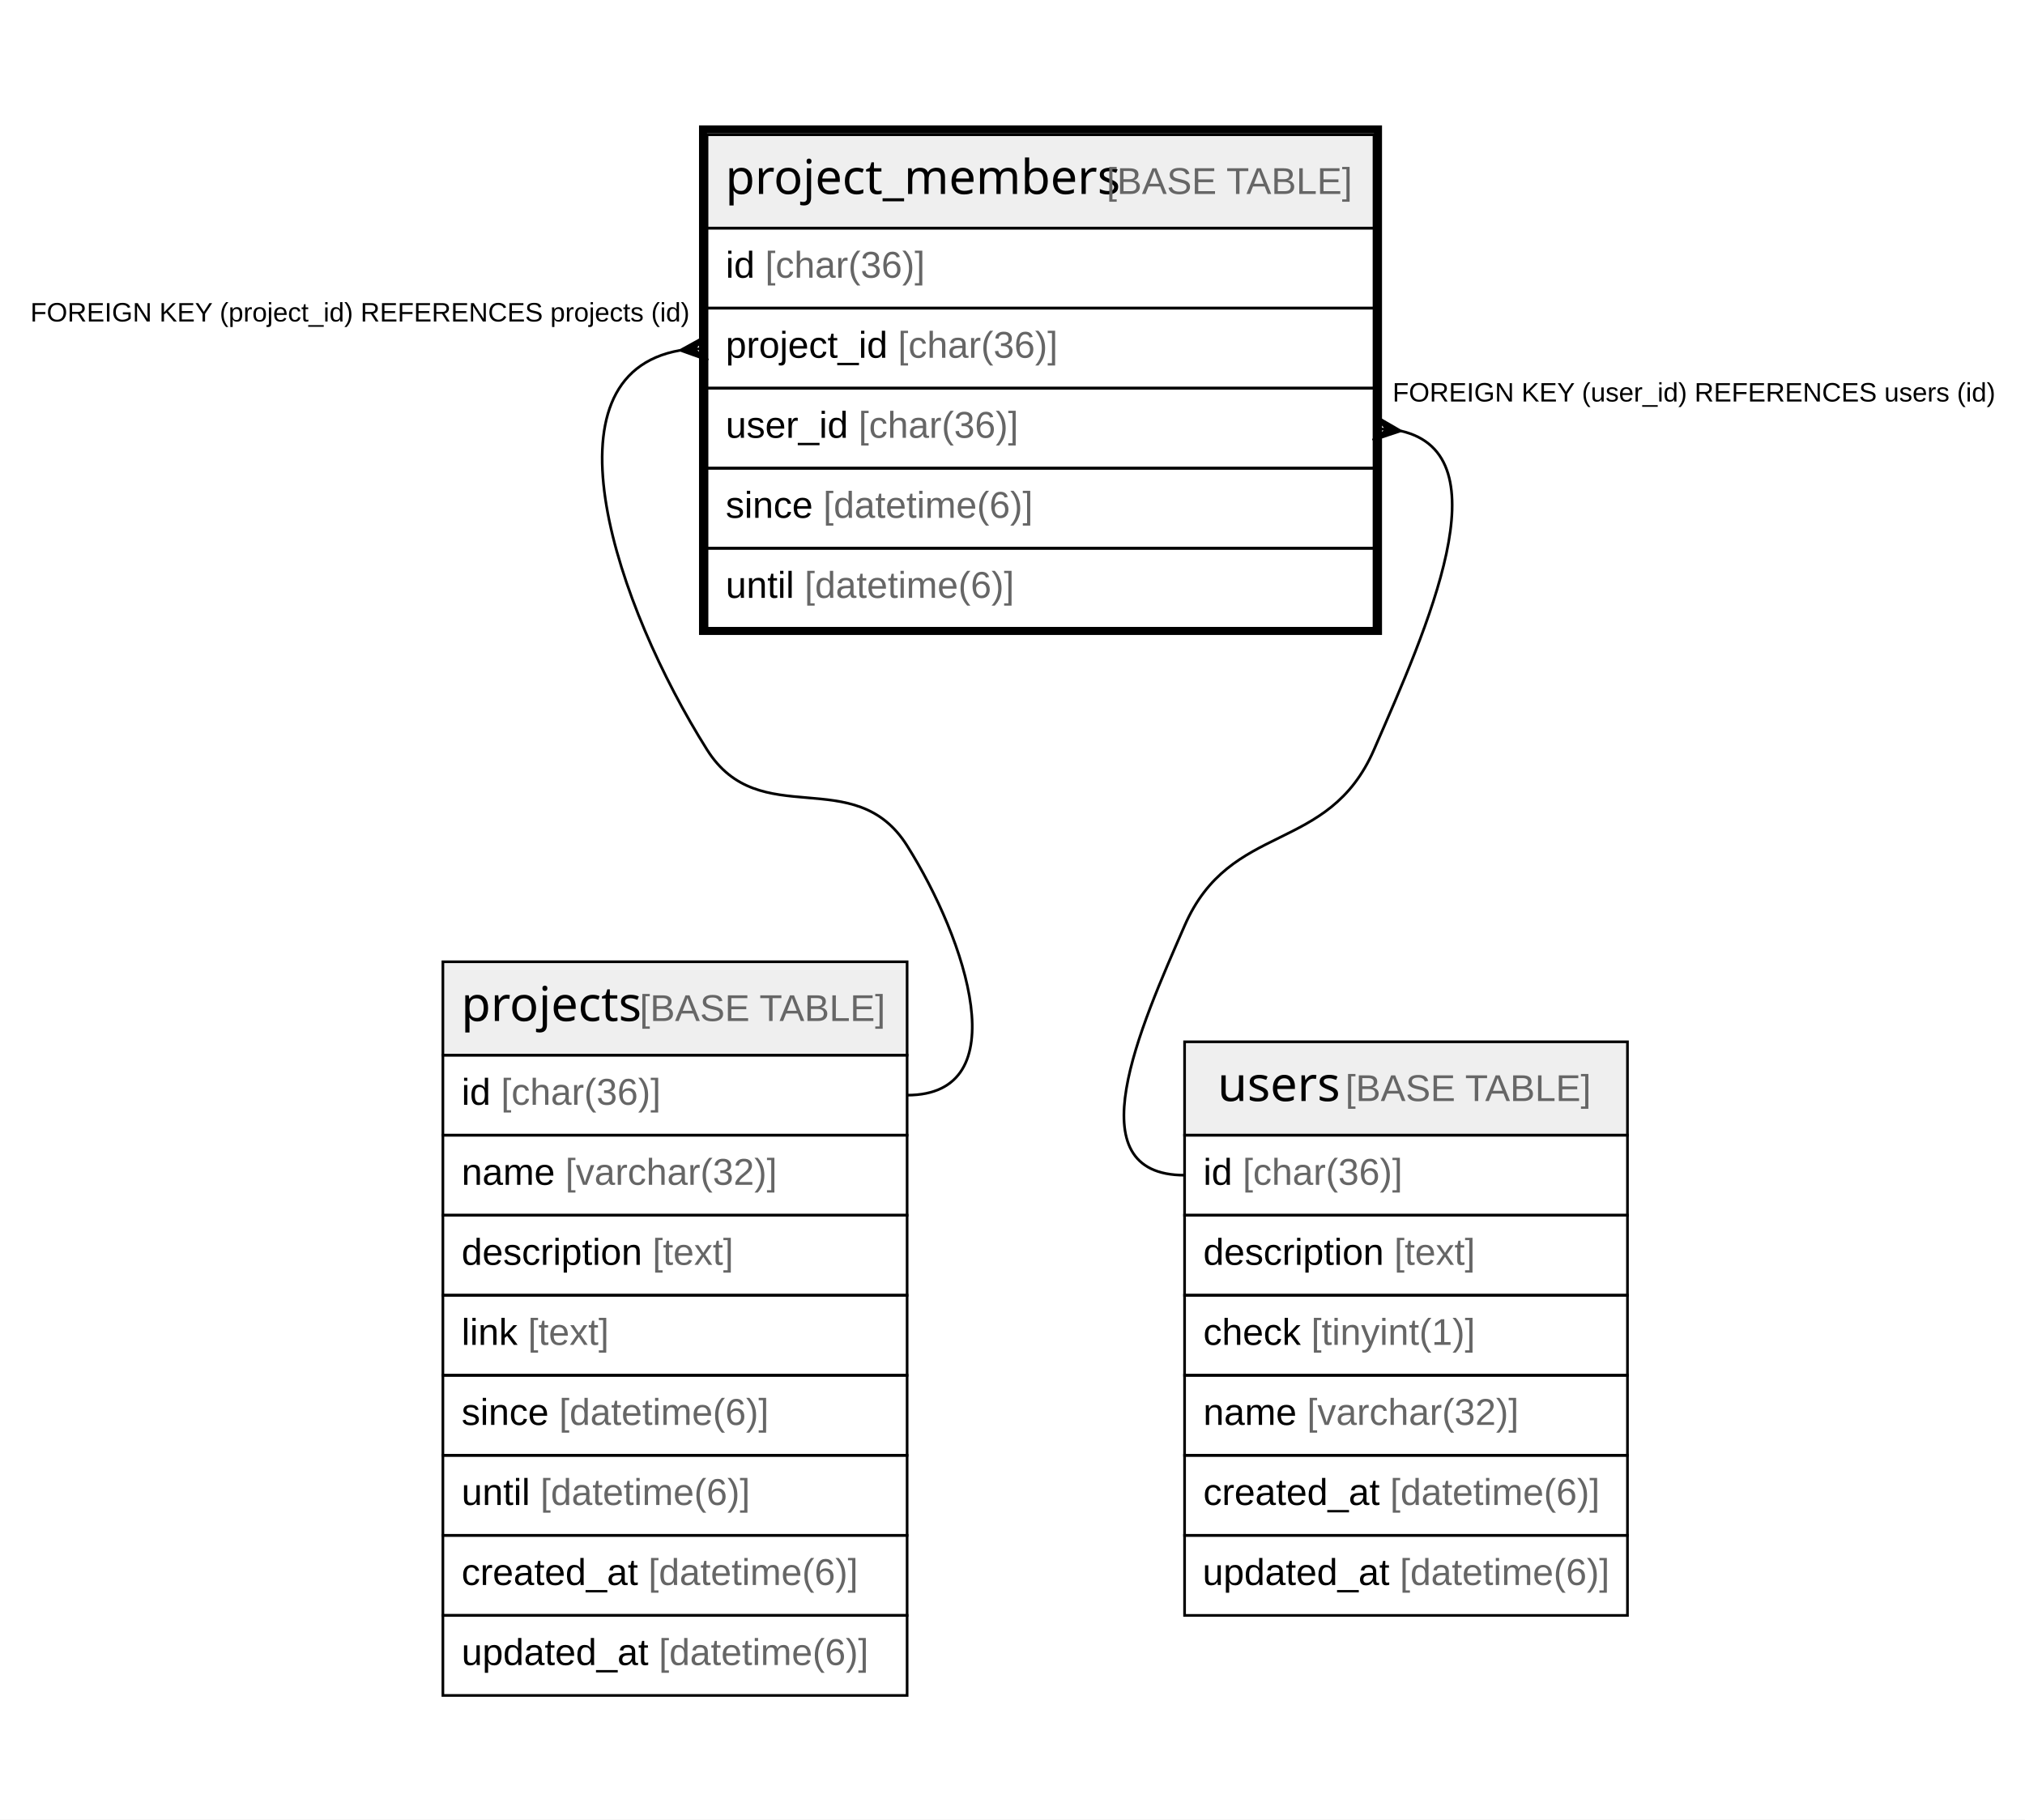
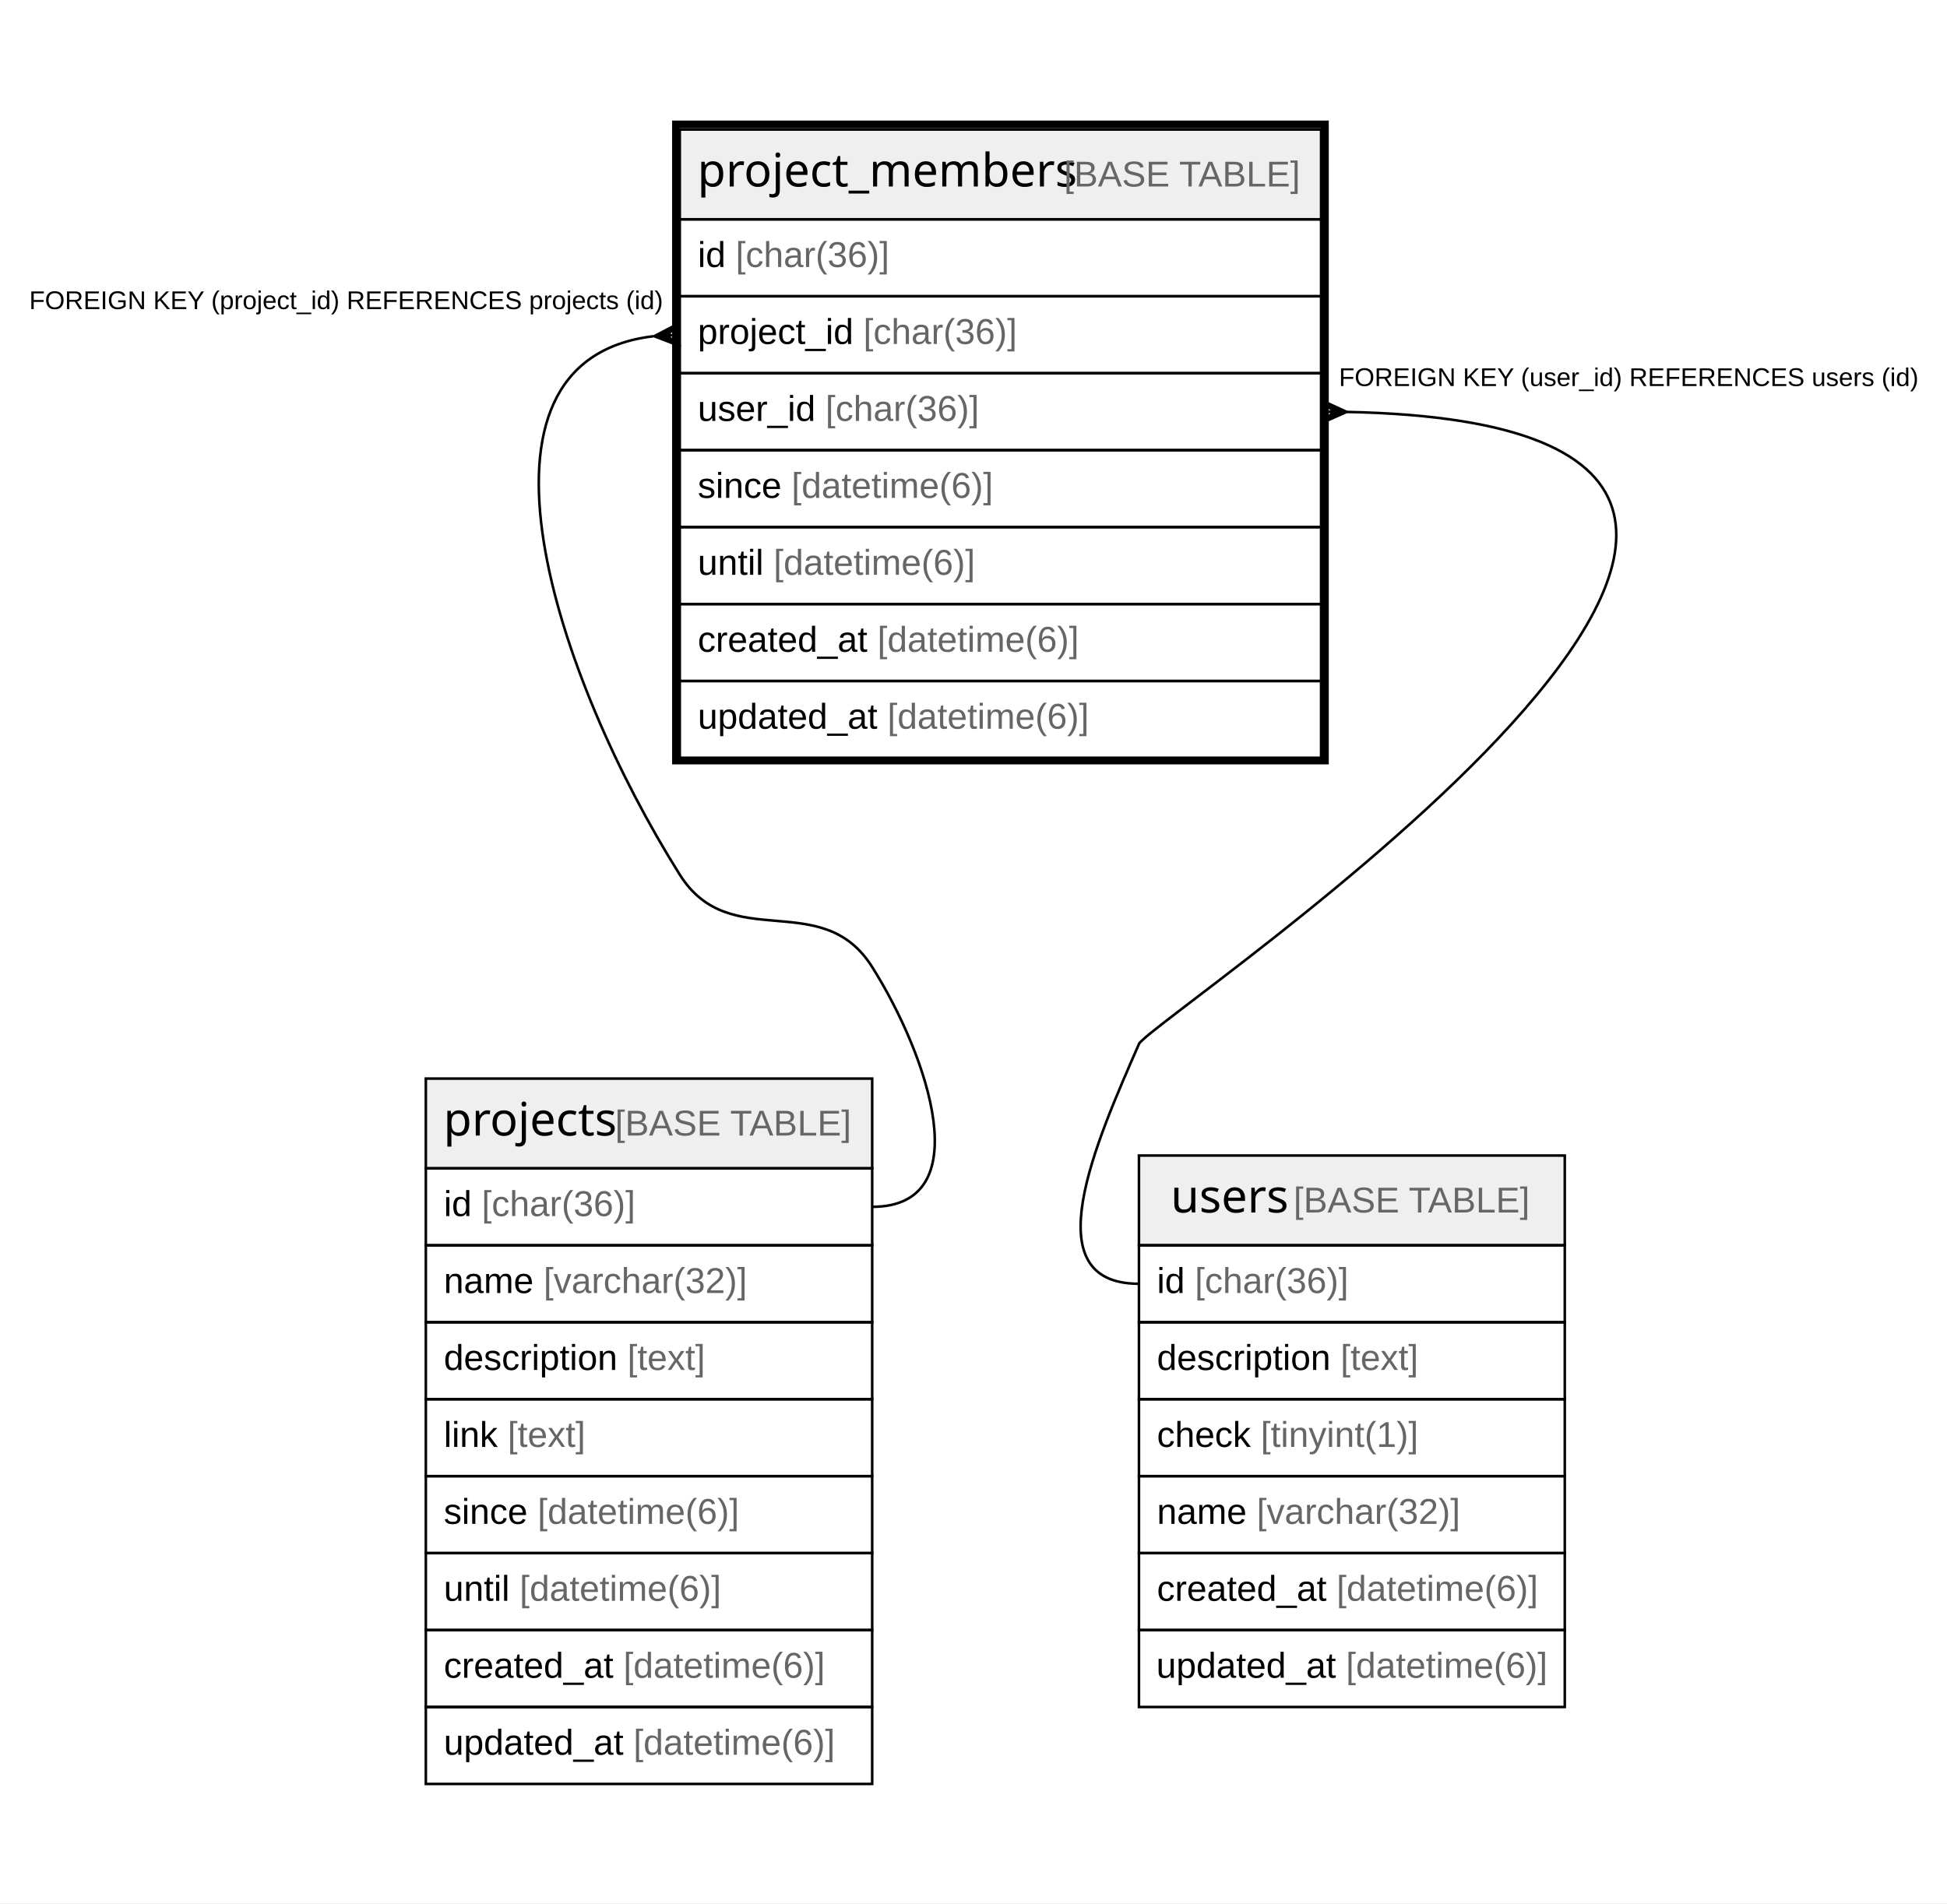
- <svg xmlns="http://www.w3.org/2000/svg" width="759pt" height="682pt" viewBox="0.00 0.00 759.00 682.00">
-   <g id="graph0" class="graph" transform="scale(1 1) rotate(0) translate(4 678)">
-     <polygon fill="#ffffff" stroke="transparent" points="-4,4 -4,-678 755,-678 755,4 -4,4" />
+ <svg xmlns="http://www.w3.org/2000/svg" width="759pt" height="742pt" viewBox="0.00 0.00 759.00 742.00">
+   <g id="graph0" class="graph" transform="scale(1 1) rotate(0) translate(4 738)">
+     <polygon fill="#ffffff" stroke="transparent" points="-4,4 -4,-738 755,-738 755,4 -4,4" />
    <g id="node1" class="node">
-       <polygon fill="#efefef" stroke="transparent" points="261,-592.5 261,-627.5 511,-627.5 511,-592.5 261,-592.5" />
-       <polygon fill="none" stroke="#000000" points="261,-592.5 261,-627.5 511,-627.5 511,-592.5 261,-592.5" />
-       <text text-anchor="start" x="267.869" y="-605.3" font-family="Arial Bold" font-size="18.00" fill="#000000">project_members</text>
-       <text text-anchor="start" x="406.877" y="-605.3" font-family="Arial" font-size="14.00" fill="#000000"> </text>
-       <text text-anchor="start" x="410.768" y="-605.3" font-family="Arial" font-size="14.00" fill="#666666">[BASE TABLE]</text>
+       <polygon fill="#efefef" stroke="transparent" points="261,-652.5 261,-687.5 511,-687.5 511,-652.5 261,-652.5" />
+       <polygon fill="none" stroke="#000000" points="261,-652.5 261,-687.5 511,-687.5 511,-652.5 261,-652.5" />
+       <text text-anchor="start" x="267.869" y="-665.3" font-family="Arial Bold" font-size="18.00" fill="#000000">project_members</text>
+       <text text-anchor="start" x="406.877" y="-665.3" font-family="Arial" font-size="14.00" fill="#000000"> </text>
+       <text text-anchor="start" x="410.768" y="-665.3" font-family="Arial" font-size="14.00" fill="#666666">[BASE TABLE]</text>
+       <polygon fill="none" stroke="#000000" points="261,-622.5 261,-652.5 511,-652.5 511,-622.5 261,-622.5" />
+       <text text-anchor="start" x="268" y="-633.9" font-family="Arial" font-size="14.00" fill="#000000">id </text>
+       <text text-anchor="start" x="282.78" y="-633.9" font-family="Arial" font-size="14.00" fill="#666666">[char(36)]</text>
+       <polygon fill="none" stroke="#000000" points="261,-592.5 261,-622.5 511,-622.5 511,-592.5 261,-592.5" />
+       <text text-anchor="start" x="268" y="-603.9" font-family="Arial" font-size="14.00" fill="#000000">project_id </text>
+       <text text-anchor="start" x="332.568" y="-603.9" font-family="Arial" font-size="14.00" fill="#666666">[char(36)]</text>
      <polygon fill="none" stroke="#000000" points="261,-562.5 261,-592.5 511,-592.5 511,-562.5 261,-562.5" />
-       <text text-anchor="start" x="268" y="-573.9" font-family="Arial" font-size="14.00" fill="#000000">id </text>
-       <text text-anchor="start" x="282.78" y="-573.9" font-family="Arial" font-size="14.00" fill="#666666">[char(36)]</text>
+       <text text-anchor="start" x="268" y="-573.9" font-family="Arial" font-size="14.00" fill="#000000">user_id </text>
+       <text text-anchor="start" x="317.788" y="-573.9" font-family="Arial" font-size="14.00" fill="#666666">[char(36)]</text>
      <polygon fill="none" stroke="#000000" points="261,-532.5 261,-562.5 511,-562.5 511,-532.5 261,-532.5" />
-       <text text-anchor="start" x="268" y="-543.9" font-family="Arial" font-size="14.00" fill="#000000">project_id </text>
-       <text text-anchor="start" x="332.568" y="-543.9" font-family="Arial" font-size="14.00" fill="#666666">[char(36)]</text>
+       <text text-anchor="start" x="268" y="-543.9" font-family="Arial" font-size="14.00" fill="#000000">since </text>
+       <text text-anchor="start" x="304.562" y="-543.9" font-family="Arial" font-size="14.00" fill="#666666">[datetime(6)]</text>
      <polygon fill="none" stroke="#000000" points="261,-502.5 261,-532.5 511,-532.5 511,-502.5 261,-502.5" />
-       <text text-anchor="start" x="268" y="-513.9" font-family="Arial" font-size="14.00" fill="#000000">user_id </text>
-       <text text-anchor="start" x="317.788" y="-513.9" font-family="Arial" font-size="14.00" fill="#666666">[char(36)]</text>
+       <text text-anchor="start" x="268" y="-513.9" font-family="Arial" font-size="14.00" fill="#000000">until </text>
+       <text text-anchor="start" x="297.56" y="-513.9" font-family="Arial" font-size="14.00" fill="#666666">[datetime(6)]</text>
      <polygon fill="none" stroke="#000000" points="261,-472.5 261,-502.5 511,-502.5 511,-472.5 261,-472.5" />
-       <text text-anchor="start" x="268" y="-483.9" font-family="Arial" font-size="14.00" fill="#000000">since </text>
-       <text text-anchor="start" x="304.562" y="-483.9" font-family="Arial" font-size="14.00" fill="#666666">[datetime(6)]</text>
+       <text text-anchor="start" x="268" y="-483.9" font-family="Arial" font-size="14.00" fill="#000000">created_at </text>
+       <text text-anchor="start" x="338.028" y="-483.9" font-family="Arial" font-size="14.00" fill="#666666">[datetime(6)]</text>
      <polygon fill="none" stroke="#000000" points="261,-442.5 261,-472.5 511,-472.5 511,-442.5 261,-442.5" />
-       <text text-anchor="start" x="268" y="-453.9" font-family="Arial" font-size="14.00" fill="#000000">until </text>
-       <text text-anchor="start" x="297.56" y="-453.9" font-family="Arial" font-size="14.00" fill="#666666">[datetime(6)]</text>
-       <polygon fill="none" stroke="#000000" stroke-width="3" points="259.5,-441.5 259.5,-629.5 512.5,-629.5 512.5,-441.5 259.5,-441.5" />
+       <text text-anchor="start" x="268" y="-453.9" font-family="Arial" font-size="14.00" fill="#000000">updated_at </text>
+       <text text-anchor="start" x="341.933" y="-453.9" font-family="Arial" font-size="14.00" fill="#666666">[datetime(6)]</text>
+       <polygon fill="none" stroke="#000000" stroke-width="3" points="259.5,-441.5 259.5,-689.5 512.5,-689.5 512.5,-441.5 259.5,-441.5" />
    </g>
    <g id="node2" class="node">
      <polygon fill="#efefef" stroke="transparent" points="162,-282.5 162,-317.5 336,-317.5 336,-282.5 162,-282.5" />
      <polygon fill="none" stroke="#000000" points="162,-282.5 162,-317.5 336,-317.5 336,-282.5 162,-282.5" />
      <text text-anchor="start" x="168.869" y="-295.3" font-family="Arial Bold" font-size="18.00" fill="#000000">projects</text>
      <text text-anchor="start" x="231.877" y="-295.3" font-family="Arial" font-size="14.00" fill="#000000"> </text>
      <text text-anchor="start" x="235.767" y="-295.3" font-family="Arial" font-size="14.00" fill="#666666">[BASE TABLE]</text>
      <polygon fill="none" stroke="#000000" points="162,-252.5 162,-282.5 336,-282.5 336,-252.5 162,-252.5" />
      <text text-anchor="start" x="169" y="-263.9" font-family="Arial" font-size="14.00" fill="#000000">id </text>
      <text text-anchor="start" x="183.78" y="-263.9" font-family="Arial" font-size="14.00" fill="#666666">[char(36)]</text>
      <polygon fill="none" stroke="#000000" points="162,-222.5 162,-252.5 336,-252.5 336,-222.5 162,-222.5" />
      <text text-anchor="start" x="169" y="-233.9" font-family="Arial" font-size="14.00" fill="#000000">name </text>
      <text text-anchor="start" x="207.899" y="-233.9" font-family="Arial" font-size="14.00" fill="#666666">[varchar(32)]</text>
      <polygon fill="none" stroke="#000000" points="162,-192.5 162,-222.5 336,-222.5 336,-192.5 162,-192.5" />
      <text text-anchor="start" x="169" y="-203.9" font-family="Arial" font-size="14.00" fill="#000000">description </text>
      <text text-anchor="start" x="240.568" y="-203.9" font-family="Arial" font-size="14.00" fill="#666666">[text]</text>
      <polygon fill="none" stroke="#000000" points="162,-162.5 162,-192.5 336,-192.5 336,-162.5 162,-162.5" />
      <text text-anchor="start" x="169" y="-173.9" font-family="Arial" font-size="14.00" fill="#000000">link </text>
      <text text-anchor="start" x="193.886" y="-173.9" font-family="Arial" font-size="14.00" fill="#666666">[text]</text>
      <polygon fill="none" stroke="#000000" points="162,-132.5 162,-162.5 336,-162.5 336,-132.5 162,-132.5" />
      <text text-anchor="start" x="169" y="-143.9" font-family="Arial" font-size="14.00" fill="#000000">since </text>
      <text text-anchor="start" x="205.562" y="-143.9" font-family="Arial" font-size="14.00" fill="#666666">[datetime(6)]</text>
      <polygon fill="none" stroke="#000000" points="162,-102.5 162,-132.5 336,-132.5 336,-102.5 162,-102.5" />
      <text text-anchor="start" x="169" y="-113.9" font-family="Arial" font-size="14.00" fill="#000000">until </text>
      <text text-anchor="start" x="198.56" y="-113.9" font-family="Arial" font-size="14.00" fill="#666666">[datetime(6)]</text>
      <polygon fill="none" stroke="#000000" points="162,-72.5 162,-102.5 336,-102.5 336,-72.5 162,-72.5" />
      <text text-anchor="start" x="169" y="-83.9" font-family="Arial" font-size="14.00" fill="#000000">created_at </text>
      <text text-anchor="start" x="239.028" y="-83.9" font-family="Arial" font-size="14.00" fill="#666666">[datetime(6)]</text>
      <polygon fill="none" stroke="#000000" points="162,-42.5 162,-72.5 336,-72.5 336,-42.5 162,-42.5" />
      <text text-anchor="start" x="169" y="-53.9" font-family="Arial" font-size="14.00" fill="#000000">updated_at </text>
      <text text-anchor="start" x="242.933" y="-53.9" font-family="Arial" font-size="14.00" fill="#666666">[datetime(6)]</text>
    </g>
    <g id="edge1" class="edge">
-       <path fill="none" stroke="#000000" d="M250.891,-546.679C197.544,-537.343 227.325,-450.518 261,-397 280.692,-365.705 316.308,-392.295 336,-361 358.131,-325.828 377.556,-267.5 336,-267.5" />
-       <polygon fill="#000000" stroke="#000000" points="251.033,-546.691 260.636,-551.985 256.016,-547.095 261,-547.5 261,-547.5 261,-547.5 256.016,-547.095 261.364,-543.015 251.033,-546.691 251.033,-546.691" />
-       <text text-anchor="start" x="7.388" y="-557.5" font-family="Arial" font-size="10.00" fill="#000000">FOREIGN KEY (project_id) REFERENCES projects (id)</text>
+       <path fill="none" stroke="#000000" d="M250.657,-606.91C170.87,-597.321 213.121,-473.091 261,-397 280.692,-365.705 316.308,-392.295 336,-361 358.131,-325.828 377.556,-267.5 336,-267.5" />
+       <polygon fill="#000000" stroke="#000000" points="251.016,-606.93 260.744,-611.993 256.008,-607.215 261,-607.5 261,-607.5 261,-607.5 256.008,-607.215 261.256,-603.007 251.016,-606.93 251.016,-606.93" />
+       <text text-anchor="start" x="7.388" y="-617.5" font-family="Arial" font-size="10.00" fill="#000000">FOREIGN KEY (project_id) REFERENCES projects (id)</text>
    </g>
    <g id="node3" class="node">
      <polygon fill="#efefef" stroke="transparent" points="440,-252.5 440,-287.5 606,-287.5 606,-252.5 440,-252.5" />
      <polygon fill="none" stroke="#000000" points="440,-252.5 440,-287.5 606,-287.5 606,-252.5 440,-252.5" />
      <text text-anchor="start" x="452.371" y="-265.3" font-family="Arial Bold" font-size="18.00" fill="#000000">users</text>
      <text text-anchor="start" x="496.375" y="-265.3" font-family="Arial" font-size="14.00" fill="#000000"> </text>
      <text text-anchor="start" x="500.266" y="-265.3" font-family="Arial" font-size="14.00" fill="#666666">[BASE TABLE]</text>
      <polygon fill="none" stroke="#000000" points="440,-222.5 440,-252.5 606,-252.5 606,-222.5 440,-222.5" />
      <text text-anchor="start" x="447" y="-233.9" font-family="Arial" font-size="14.00" fill="#000000">id </text>
      <text text-anchor="start" x="461.78" y="-233.9" font-family="Arial" font-size="14.00" fill="#666666">[char(36)]</text>
      <polygon fill="none" stroke="#000000" points="440,-192.5 440,-222.5 606,-222.5 606,-192.5 440,-192.5" />
      <text text-anchor="start" x="447" y="-203.9" font-family="Arial" font-size="14.00" fill="#000000">description </text>
      <text text-anchor="start" x="518.568" y="-203.9" font-family="Arial" font-size="14.00" fill="#666666">[text]</text>
      <polygon fill="none" stroke="#000000" points="440,-162.5 440,-192.5 606,-192.5 606,-162.5 440,-162.5" />
      <text text-anchor="start" x="447" y="-173.9" font-family="Arial" font-size="14.00" fill="#000000">check </text>
      <text text-anchor="start" x="487.456" y="-173.9" font-family="Arial" font-size="14.00" fill="#666666">[tinyint(1)]</text>
      <polygon fill="none" stroke="#000000" points="440,-132.5 440,-162.5 606,-162.5 606,-132.5 440,-132.5" />
      <text text-anchor="start" x="447" y="-143.9" font-family="Arial" font-size="14.00" fill="#000000">name </text>
      <text text-anchor="start" x="485.899" y="-143.9" font-family="Arial" font-size="14.00" fill="#666666">[varchar(32)]</text>
      <polygon fill="none" stroke="#000000" points="440,-102.5 440,-132.5 606,-132.5 606,-102.5 440,-102.5" />
      <text text-anchor="start" x="447" y="-113.9" font-family="Arial" font-size="14.00" fill="#000000">created_at </text>
      <text text-anchor="start" x="517.028" y="-113.9" font-family="Arial" font-size="14.00" fill="#666666">[datetime(6)]</text>
      <polygon fill="none" stroke="#000000" points="440,-72.5 440,-102.5 606,-102.5 606,-72.5 440,-72.5" />
      <text text-anchor="start" x="446.752" y="-83.9" font-family="Arial" font-size="14.00" fill="#000000">updated_at </text>
      <text text-anchor="start" x="520.684" y="-83.9" font-family="Arial" font-size="14.00" fill="#666666">[datetime(6)]</text>
    </g>
    <g id="edge2" class="edge">
-       <path fill="none" stroke="#000000" d="M521.059,-516.474C560.086,-507.569 530.89,-442.645 511,-397 493.789,-357.503 457.211,-370.497 440,-331 423.4,-292.904 398.444,-237.5 440,-237.5" />
-       <polygon fill="#000000" stroke="#000000" points="520.948,-516.485 510.543,-513.023 515.974,-516.992 511,-517.5 511,-517.5 511,-517.5 515.974,-516.992 511.457,-521.977 520.948,-516.485 520.948,-516.485" />
-       <text text-anchor="start" x="517.945" y="-527.5" font-family="Arial" font-size="10.00" fill="#000000">FOREIGN KEY (user_id) REFERENCES users (id)</text>
+       <path fill="none" stroke="#000000" d="M521.054,-577.403C796.207,-571.983 444.207,-340.656 440,-331 423.4,-292.904 398.444,-237.5 440,-237.5" />
+       <polygon fill="#000000" stroke="#000000" points="521,-577.404 510.957,-573 516,-577.452 511,-577.5 511,-577.5 511,-577.5 516,-577.452 511.043,-582 521,-577.404 521,-577.404" />
+       <text text-anchor="start" x="517.945" y="-587.5" font-family="Arial" font-size="10.00" fill="#000000">FOREIGN KEY (user_id) REFERENCES users (id)</text>
    </g>
  </g>
</svg>
